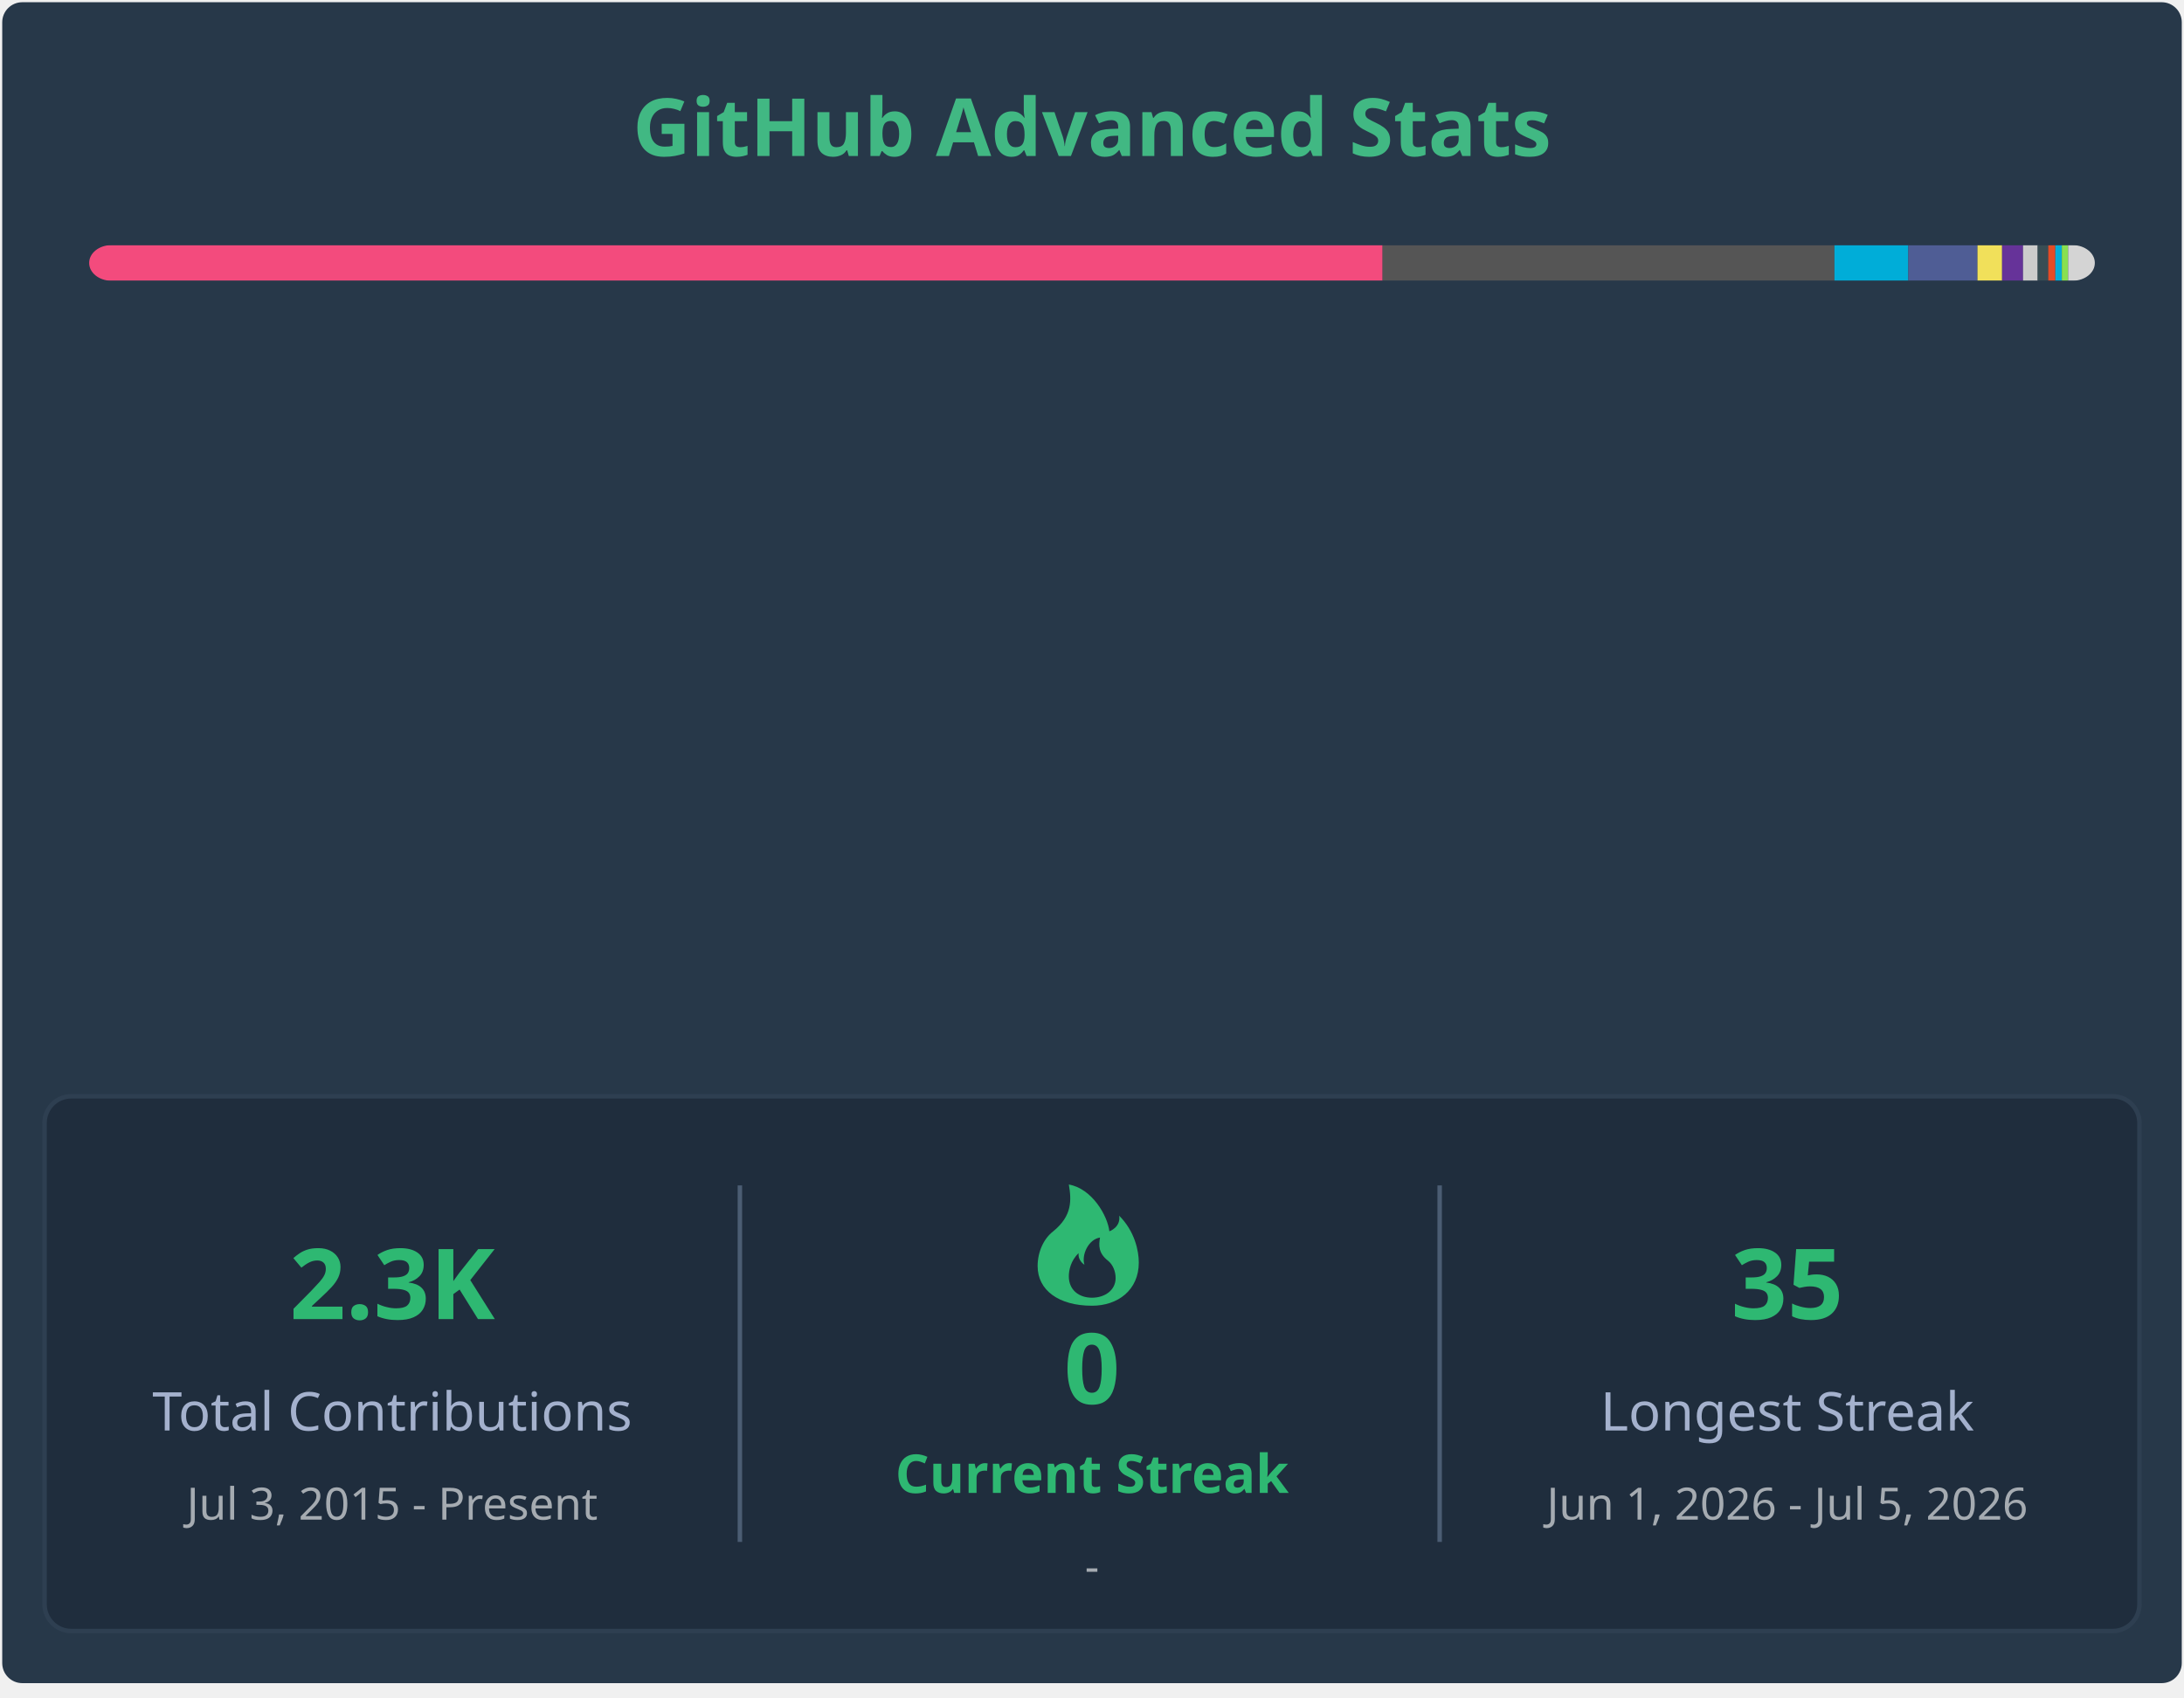
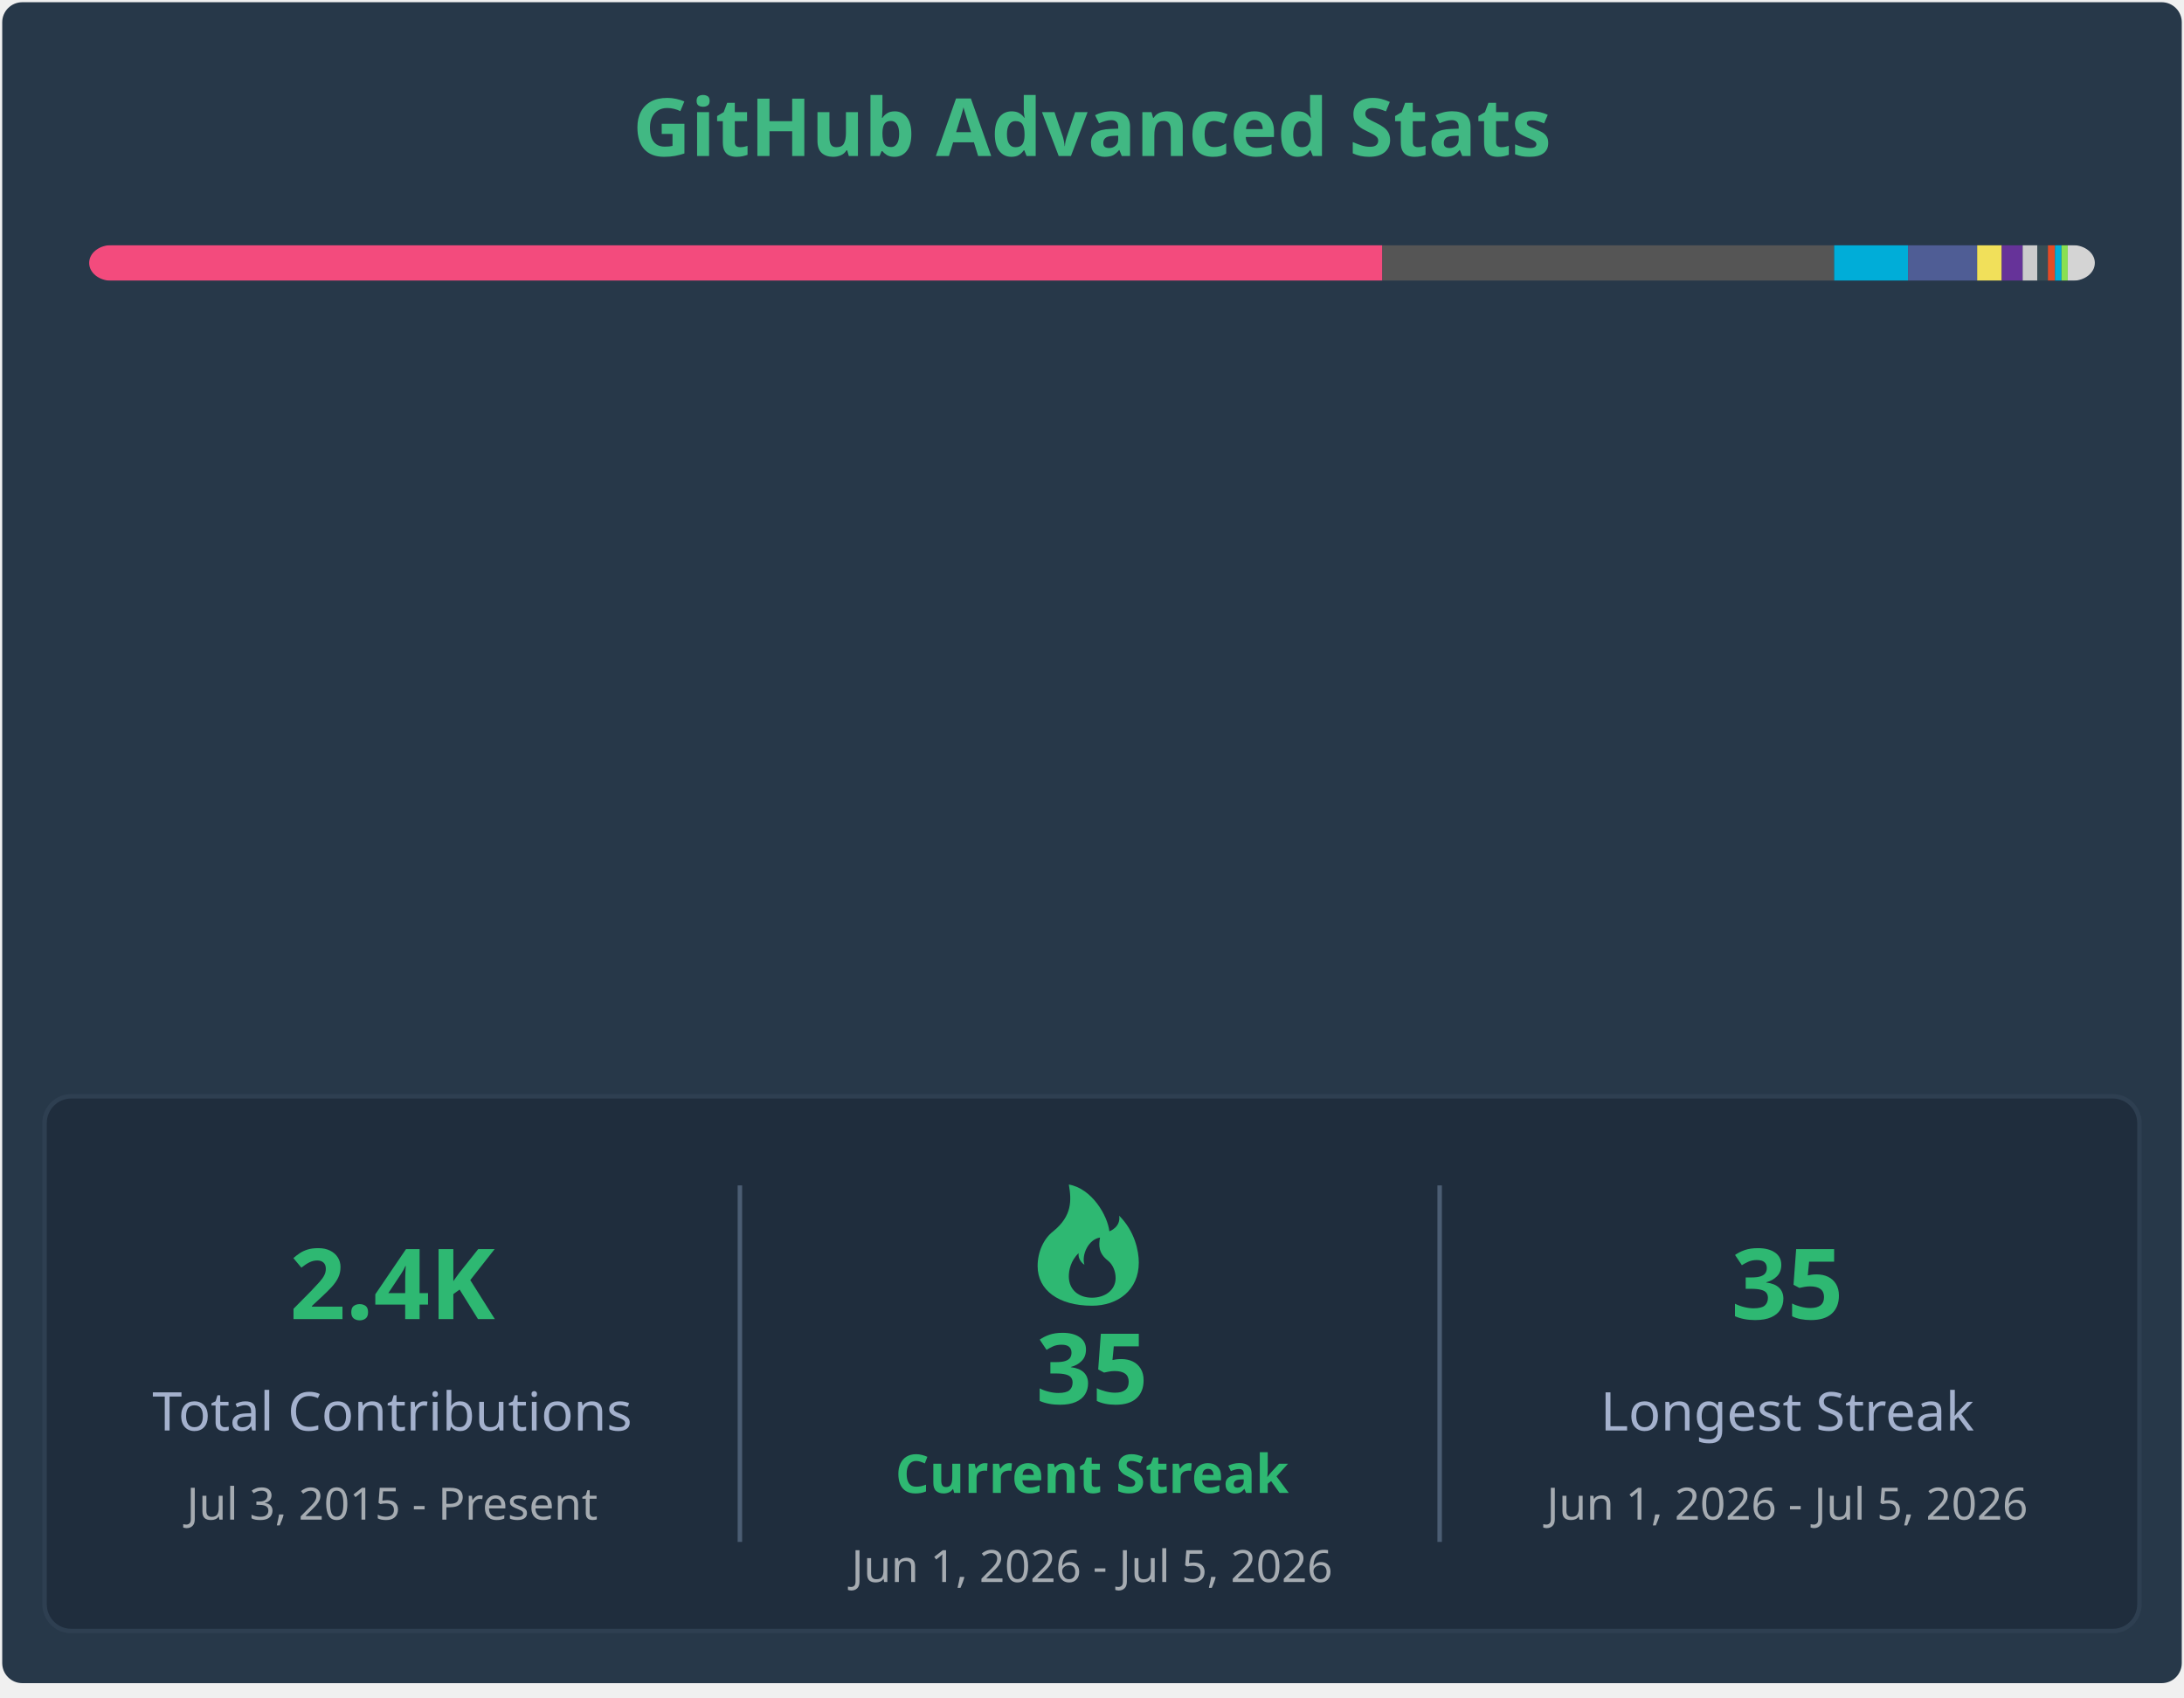
<svg xmlns="http://www.w3.org/2000/svg" width="490" height="381" viewBox="0 0 490 381" fill="none" role="img" aria-labelledby="descId">
  <style>
        .header {
            font: 600 18px 'Segoe UI', Ubuntu, Sans-Serif;
            fill: #41b883;
            animation: fadeInAnimation 0.8s ease-in-out forwards;
        }
        .stat-label {
            font: 600 12px 'Segoe UI', Ubuntu, Sans-Serif;
            fill: #fffefe;
        }
        .stat-value {
            font: 700 12px 'Segoe UI', Ubuntu, Sans-Serif;
            fill: #41b883;
        }
        .lang-name {
            font: 400 11px "Segoe UI", Ubuntu, Sans-Serif;
            fill: #fffefe;
        }
        .stagger {
            opacity: 0;
            animation: fadeInAnimation 0.3s ease-in-out forwards;
        }
        @keyframes fadeInAnimation {
            from { opacity: 0; }
            to { opacity: 1; }
        }
    </style>
  <rect x="0.5" y="0.5" rx="4.5" height="99%" stroke="#e4e2e2" width="489" fill="#273849" stroke-opacity="0" />
  <g transform="translate(245, 35)">
    <text x="0" y="0" class="header" text-anchor="middle">GitHub Advanced Stats</text>
  </g>
  <g transform="translate(20, 55)">
    <mask id="rect-mask">
      <rect x="0" y="0" width="450" height="8" fill="white" rx="5" />
    </mask>
-     <rect mask="url(#rect-mask)" x="0" y="0" width="290.199" height="8" fill="#f34b7d" />
-     <rect mask="url(#rect-mask)" x="290.199" y="0" width="101.377" height="8" fill="#555555" />
-     <rect mask="url(#rect-mask)" x="391.576" y="0" width="16.572" height="8" fill="#00ADD8" />
-     <rect mask="url(#rect-mask)" x="408.148" y="0" width="15.519" height="8" fill="#4F5D95" />
-     <rect mask="url(#rect-mask)" x="423.667" y="0" width="5.523" height="8" fill="#f1e05a" />
-     <rect mask="url(#rect-mask)" x="429.19" y="0" width="4.697" height="8" fill="#663399" />
-     <rect mask="url(#rect-mask)" x="433.887" y="0" width="3.286" height="8" fill="#cccccc" />
-     <rect mask="url(#rect-mask)" x="437.173" y="0" width="2.37" height="8" fill="#384d54" />
-     <rect mask="url(#rect-mask)" x="439.543" y="0" width="1.596" height="8" fill="#e34c26" />
-     <rect mask="url(#rect-mask)" x="441.139" y="0" width="1.452" height="8" fill="#00ADD8" />
-     <rect mask="url(#rect-mask)" x="442.591" y="0" width="1.413" height="8" fill="#89e051" />
-     <rect mask="url(#rect-mask)" x="444.005" y="0" width="5.995" height="8" fill="#d4d4d4" />
+     <rect mask="url(#rect-mask)" x="0" y="0" width="290.149" height="8" fill="#f34b7d" />
+     <rect mask="url(#rect-mask)" x="290.149" y="0" width="101.359" height="8" fill="#555555" />
+     <rect mask="url(#rect-mask)" x="391.508" y="0" width="16.569" height="8" fill="#00ADD8" />
+     <rect mask="url(#rect-mask)" x="408.077" y="0" width="15.516" height="8" fill="#4F5D95" />
+     <rect mask="url(#rect-mask)" x="423.593" y="0" width="5.522" height="8" fill="#f1e05a" />
+     <rect mask="url(#rect-mask)" x="429.116" y="0" width="4.696" height="8" fill="#663399" />
+     <rect mask="url(#rect-mask)" x="433.812" y="0" width="3.286" height="8" fill="#cccccc" />
+     <rect mask="url(#rect-mask)" x="437.097" y="0" width="2.369" height="8" fill="#384d54" />
+     <rect mask="url(#rect-mask)" x="439.467" y="0" width="1.596" height="8" fill="#e34c26" />
+     <rect mask="url(#rect-mask)" x="441.062" y="0" width="1.452" height="8" fill="#00ADD8" />
+     <rect mask="url(#rect-mask)" x="442.515" y="0" width="1.403" height="8" fill="#89e051" />
+     <rect mask="url(#rect-mask)" x="443.917" y="0" width="6.083" height="8" fill="#d4d4d4" />
    <g transform="translate(5, 25)">
      <g transform="translate(0, 0)">
        <g transform="translate(0, 0)">
          <g transform="translate(0, 0)" class="stagger" style="animation-delay: 450ms">
            <circle cx="5" cy="6" r="5" fill="#f34b7d" />
-             <text x="15" y="10" class="lang-name">C++ 64.49%</text>
+             <text x="15" y="10" class="lang-name">C++ 64.48%</text>
          </g>
          <g transform="translate(0, 25)" class="stagger" style="animation-delay: 550ms">
            <circle cx="5" cy="6" r="5" fill="#555555" />
-             <text x="15" y="10" class="lang-name">C 22.53%</text>
+             <text x="15" y="10" class="lang-name">C 22.52%</text>
          </g>
          <g transform="translate(0, 50)" class="stagger" style="animation-delay: 650ms">
            <circle cx="5" cy="6" r="5" fill="#00ADD8" />
            <text x="15" y="10" class="lang-name">Go 3.68%</text>
          </g>
          <g transform="translate(0, 75)" class="stagger" style="animation-delay: 750ms">
            <circle cx="5" cy="6" r="5" fill="#4F5D95" />
            <text x="15" y="10" class="lang-name">PHP 3.45%</text>
          </g>
          <g transform="translate(0, 100)" class="stagger" style="animation-delay: 850ms">
            <circle cx="5" cy="6" r="5" fill="#f1e05a" />
            <text x="15" y="10" class="lang-name">JavaScript 1.23%</text>
          </g>
          <g transform="translate(0, 125)" class="stagger" style="animation-delay: 950ms">
            <circle cx="5" cy="6" r="5" fill="#663399" />
            <text x="15" y="10" class="lang-name">CSS 1.04%</text>
          </g>
        </g>
        <g transform="translate(130, 0)">
          <g transform="translate(0, 0)" class="stagger" style="animation-delay: 450ms">
            <circle cx="5" cy="6" r="5" fill="#cccccc" />
            <text x="15" y="10" class="lang-name">Gettext Catalog 0.73%</text>
          </g>
          <g transform="translate(0, 25)" class="stagger" style="animation-delay: 550ms">
            <circle cx="5" cy="6" r="5" fill="#384d54" />
            <text x="15" y="10" class="lang-name">Dockerfile 0.53%</text>
          </g>
          <g transform="translate(0, 50)" class="stagger" style="animation-delay: 650ms">
            <circle cx="5" cy="6" r="5" fill="#e34c26" />
            <text x="15" y="10" class="lang-name">HTML 0.35%</text>
          </g>
          <g transform="translate(0, 75)" class="stagger" style="animation-delay: 750ms">
            <circle cx="5" cy="6" r="5" fill="#00ADD8" />
            <text x="15" y="10" class="lang-name">Go Template 0.32%</text>
          </g>
          <g transform="translate(0, 100)" class="stagger" style="animation-delay: 850ms">
            <circle cx="5" cy="6" r="5" fill="#89e051" />
            <text x="15" y="10" class="lang-name">Shell 0.31%</text>
          </g>
          <g transform="translate(0, 125)" class="stagger" style="animation-delay: 950ms">
            <circle cx="5" cy="6" r="5" fill="#d4d4d4" />
-             <text x="15" y="10" class="lang-name">Others 1.33%</text>
+             <text x="15" y="10" class="lang-name">Others 1.35%</text>
          </g>
        </g>
      </g>
      <g transform="translate(295, 2)">
        <g transform="translate(0, 2)" class="stagger" style="animation-delay: 0ms">
          <text x="0" y="10" class="stat-label">Total Commits:</text>
          <text x="115" y="10" class="stat-value">1.1K</text>
        </g>
        <g transform="translate(0, 24)" class="stagger" style="animation-delay: 100ms">
          <text x="0" y="10" class="stat-label">Merged PRs:</text>
-           <text x="115" y="10" class="stat-value">140</text>
+           <text x="115" y="10" class="stat-value">142</text>
        </g>
        <g transform="translate(0, 46)" class="stagger" style="animation-delay: 200ms">
          <text x="0" y="10" class="stat-label">Code Reviews:</text>
          <text x="115" y="10" class="stat-value">3</text>
        </g>
        <g transform="translate(0, 68)" class="stagger" style="animation-delay: 300ms">
          <text x="0" y="10" class="stat-label">Total Issues:</text>
          <text x="115" y="10" class="stat-value">109</text>
        </g>
        <g transform="translate(0, 90)" class="stagger" style="animation-delay: 400ms">
          <text x="0" y="10" class="stat-label">Total Stars:</text>
          <text x="115" y="10" class="stat-value">6</text>
        </g>
        <g transform="translate(0, 112)" class="stagger" style="animation-delay: 500ms">
          <text x="0" y="10" class="stat-label">Total Repositories:</text>
          <text x="115" y="10" class="stat-value">16</text>
        </g>
        <g transform="translate(0, 134)" class="stagger" style="animation-delay: 600ms">
          <text x="0" y="10" class="stat-label">Followers:</text>
          <text x="115" y="10" class="stat-value">10</text>
        </g>
      </g>
    </g>
  </g>
  <g transform="translate(10, 246)">
    <rect width="470" height="120" rx="6" fill="#1f2d3d" stroke="#2e3f51" stroke-width="1" />
    <g transform="translate(0, 20)">
      <text x="78" y="30" fill="#2eb872" font-family="Segoe UI, Ubuntu, sans-serif" font-weight="bold" font-size="22px" text-anchor="middle">
-                 2.3K
+                 2.4K
            </text>
      <text x="78" y="55" fill="#a4b1cd" font-family="Segoe UI, Ubuntu, sans-serif" font-size="12px" text-anchor="middle">
                Total Contributions
            </text>
      <text x="78" y="75" fill="#ffffff" opacity="0.6" font-family="Segoe UI, Ubuntu, sans-serif" font-size="10px" text-anchor="middle">
                Jul  3, 2015 - Present
            </text>
    </g>
    <line x1="156" y1="20" x2="156" y2="100" stroke="#4b5d73" stroke-width="1" />
    <g transform="translate(156, 15)">
      <path d="M79,32 C84.8,32 89.5,28.5 89.5,22.3 C89.5,19.7 88.6,15.3 85.1,11.8 C85.5,14.4 82.9,15.3 82.9,15.3 C82.5,11.8 79,5.7 73.8,4.8 C74.4,8.3 74.6,11.8 70.3,15.3 C68.1,17 66.8,20 66.8,23.1 C66.8,28.5 71.5,32 79,32 M79,30.2 C76.1,30.2 73.8,28.5 73.8,25.4 C73.8,24.1 74.2,21.9 76,20.2 C75.8,21.9 77.3,22.8 77.3,22.8 C76.6,20.6 78.2,17.1 80.8,16.7 C80.5,18.4 80.4,20.2 82.6,21.9 C83.7,22.8 84.3,24.3 84.3,25.8 C84.3,28.5 81.9,30.2 79,30.2" fill="#2eb872" />
      <text x="79" y="54" fill="#2eb872" font-family="Segoe UI, Ubuntu, sans-serif" font-weight="bold" font-size="22px" text-anchor="middle">
-                 0
+                 35
            </text>
      <text x="79" y="74" fill="#2eb872" font-family="Segoe UI, Ubuntu, sans-serif" font-weight="bold" font-size="12px" text-anchor="middle">
                Current Streak
            </text>
      <text x="79" y="94" fill="#ffffff" opacity="0.6" font-family="Segoe UI, Ubuntu, sans-serif" font-size="10px" text-anchor="middle">
-                  - 
+                 Jun  1, 2026 - Jul  5, 2026
            </text>
    </g>
    <line x1="313" y1="20" x2="313" y2="100" stroke="#4b5d73" stroke-width="1" />
    <g transform="translate(313, 20)">
      <text x="78" y="30" fill="#2eb872" font-family="Segoe UI, Ubuntu, sans-serif" font-weight="bold" font-size="22px" text-anchor="middle">
                35
            </text>
      <text x="78" y="55" fill="#a4b1cd" font-family="Segoe UI, Ubuntu, sans-serif" font-size="12px" text-anchor="middle">
                Longest Streak
            </text>
      <text x="78" y="75" fill="#ffffff" opacity="0.6" font-family="Segoe UI, Ubuntu, sans-serif" font-size="10px" text-anchor="middle">
                Jun  1, 2026 - Jul  5, 2026
            </text>
    </g>
  </g>
</svg>
